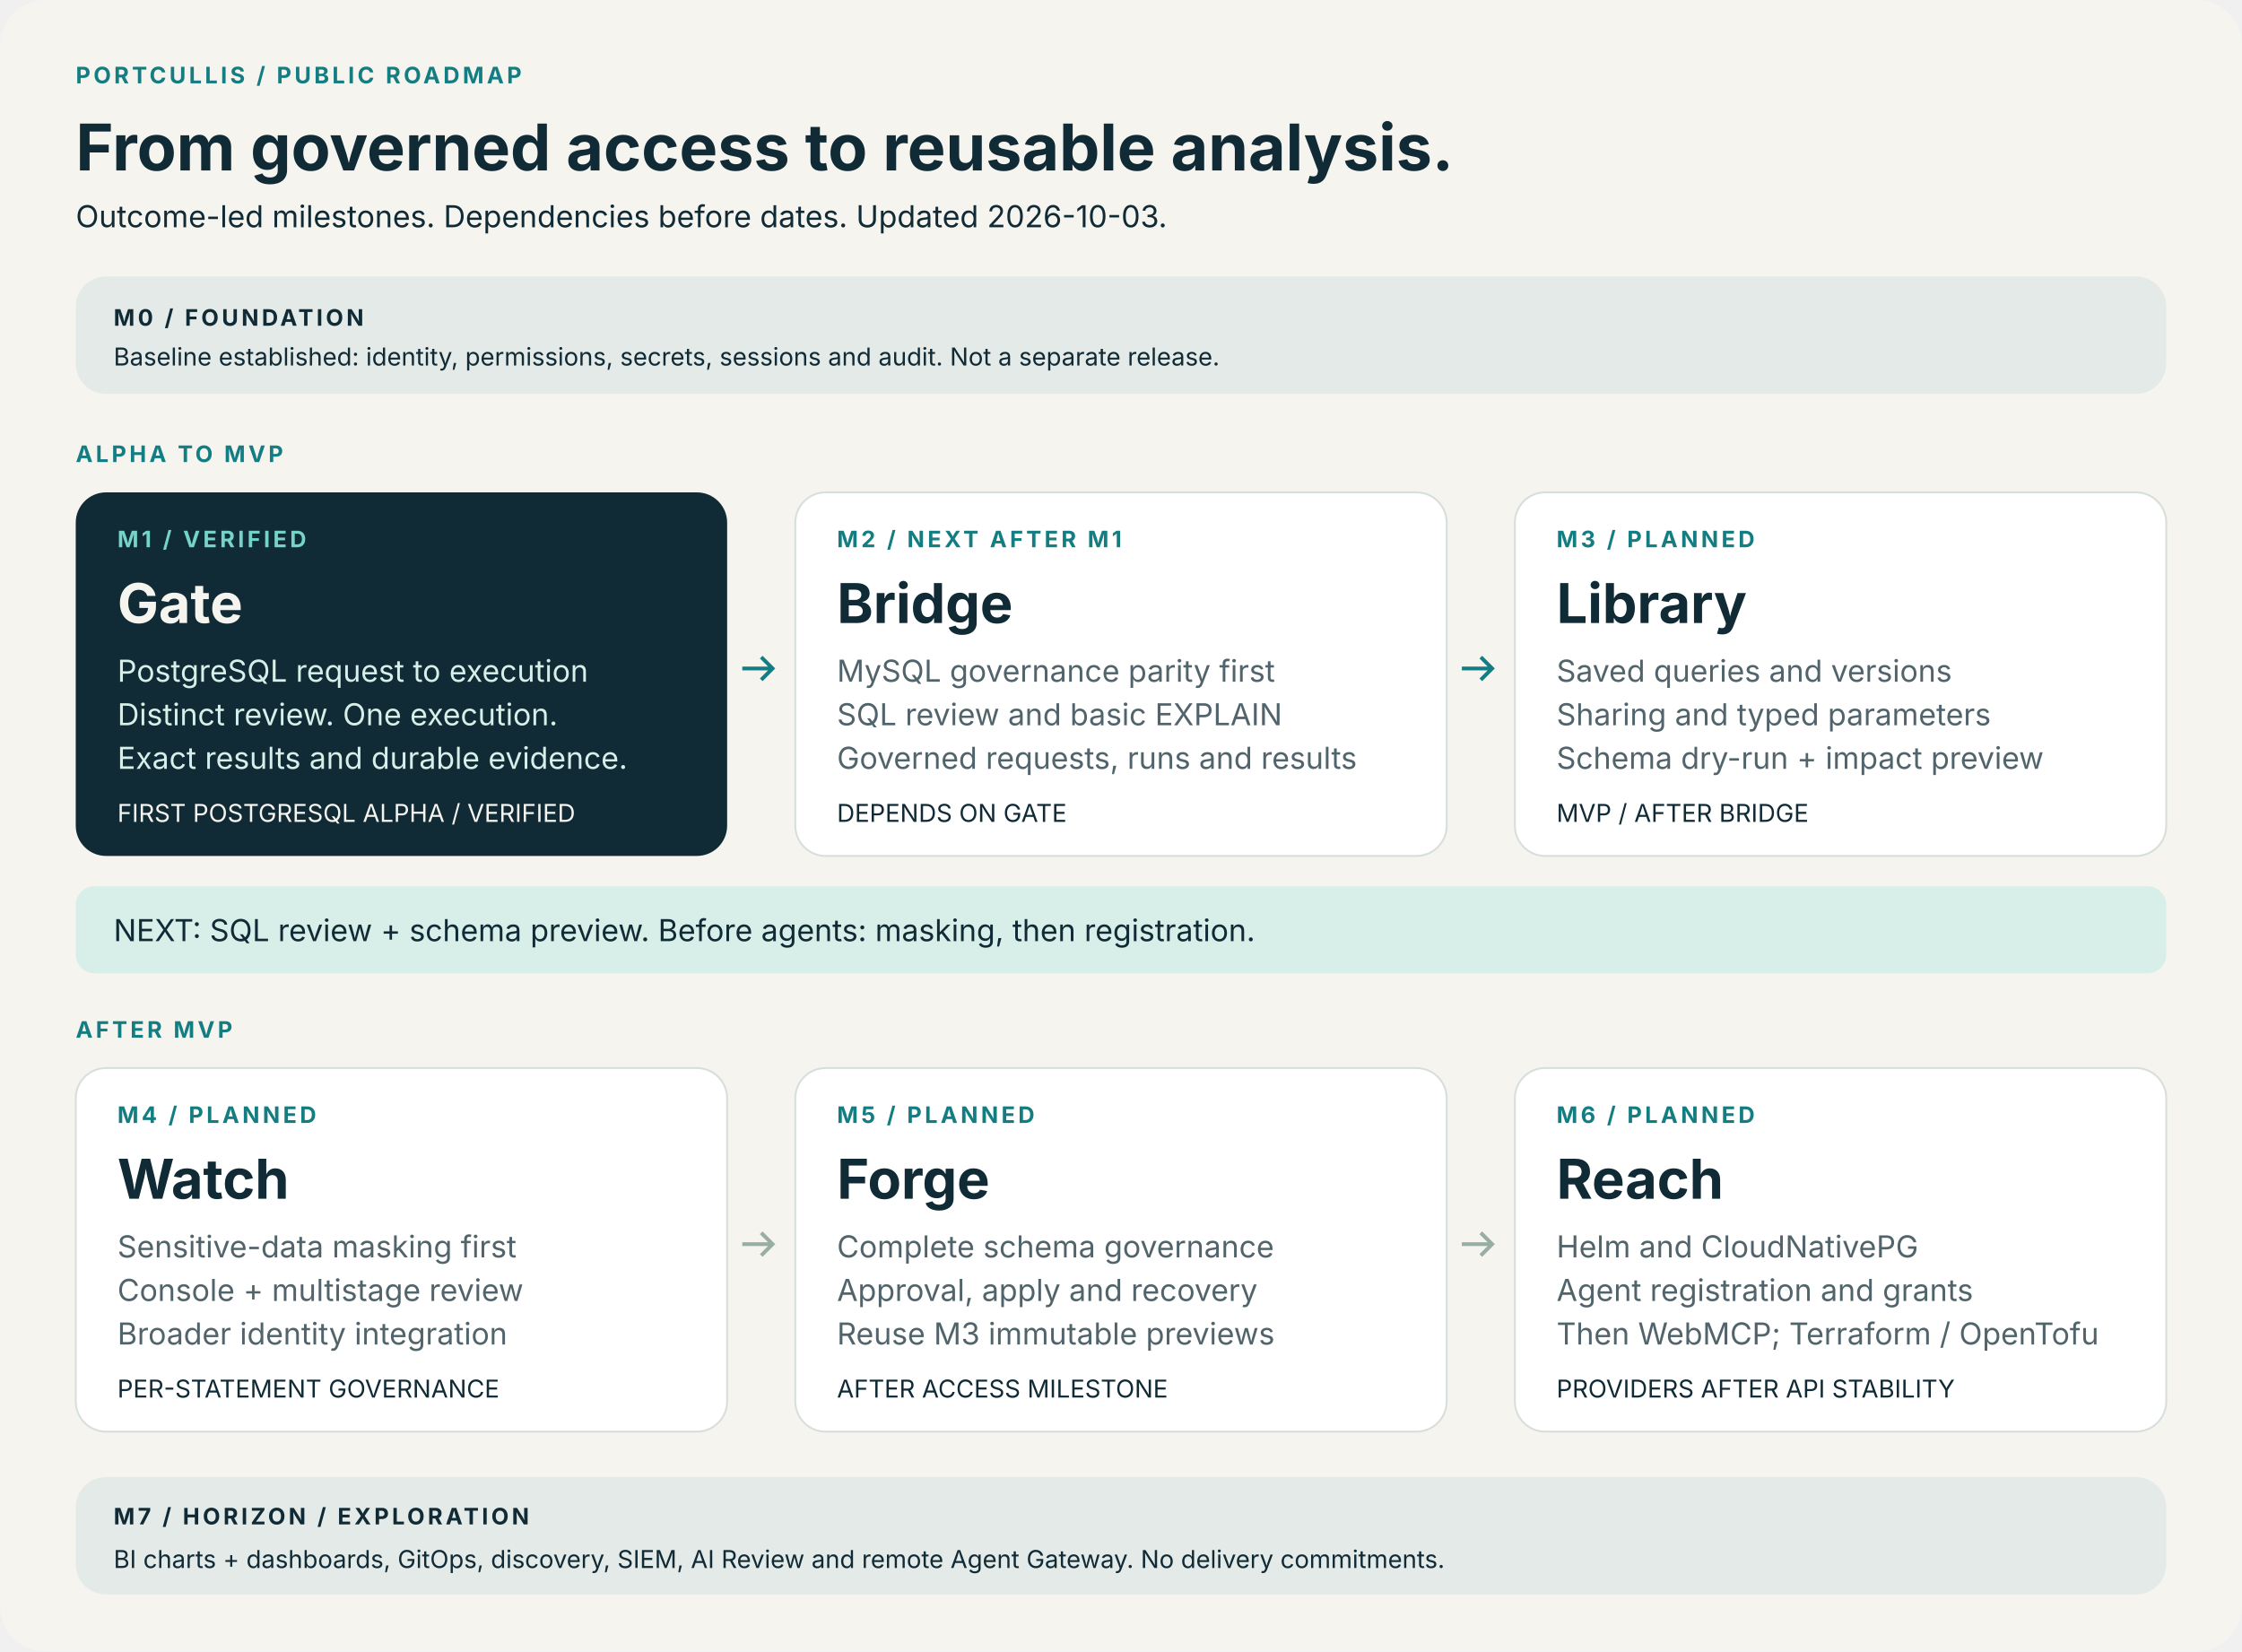
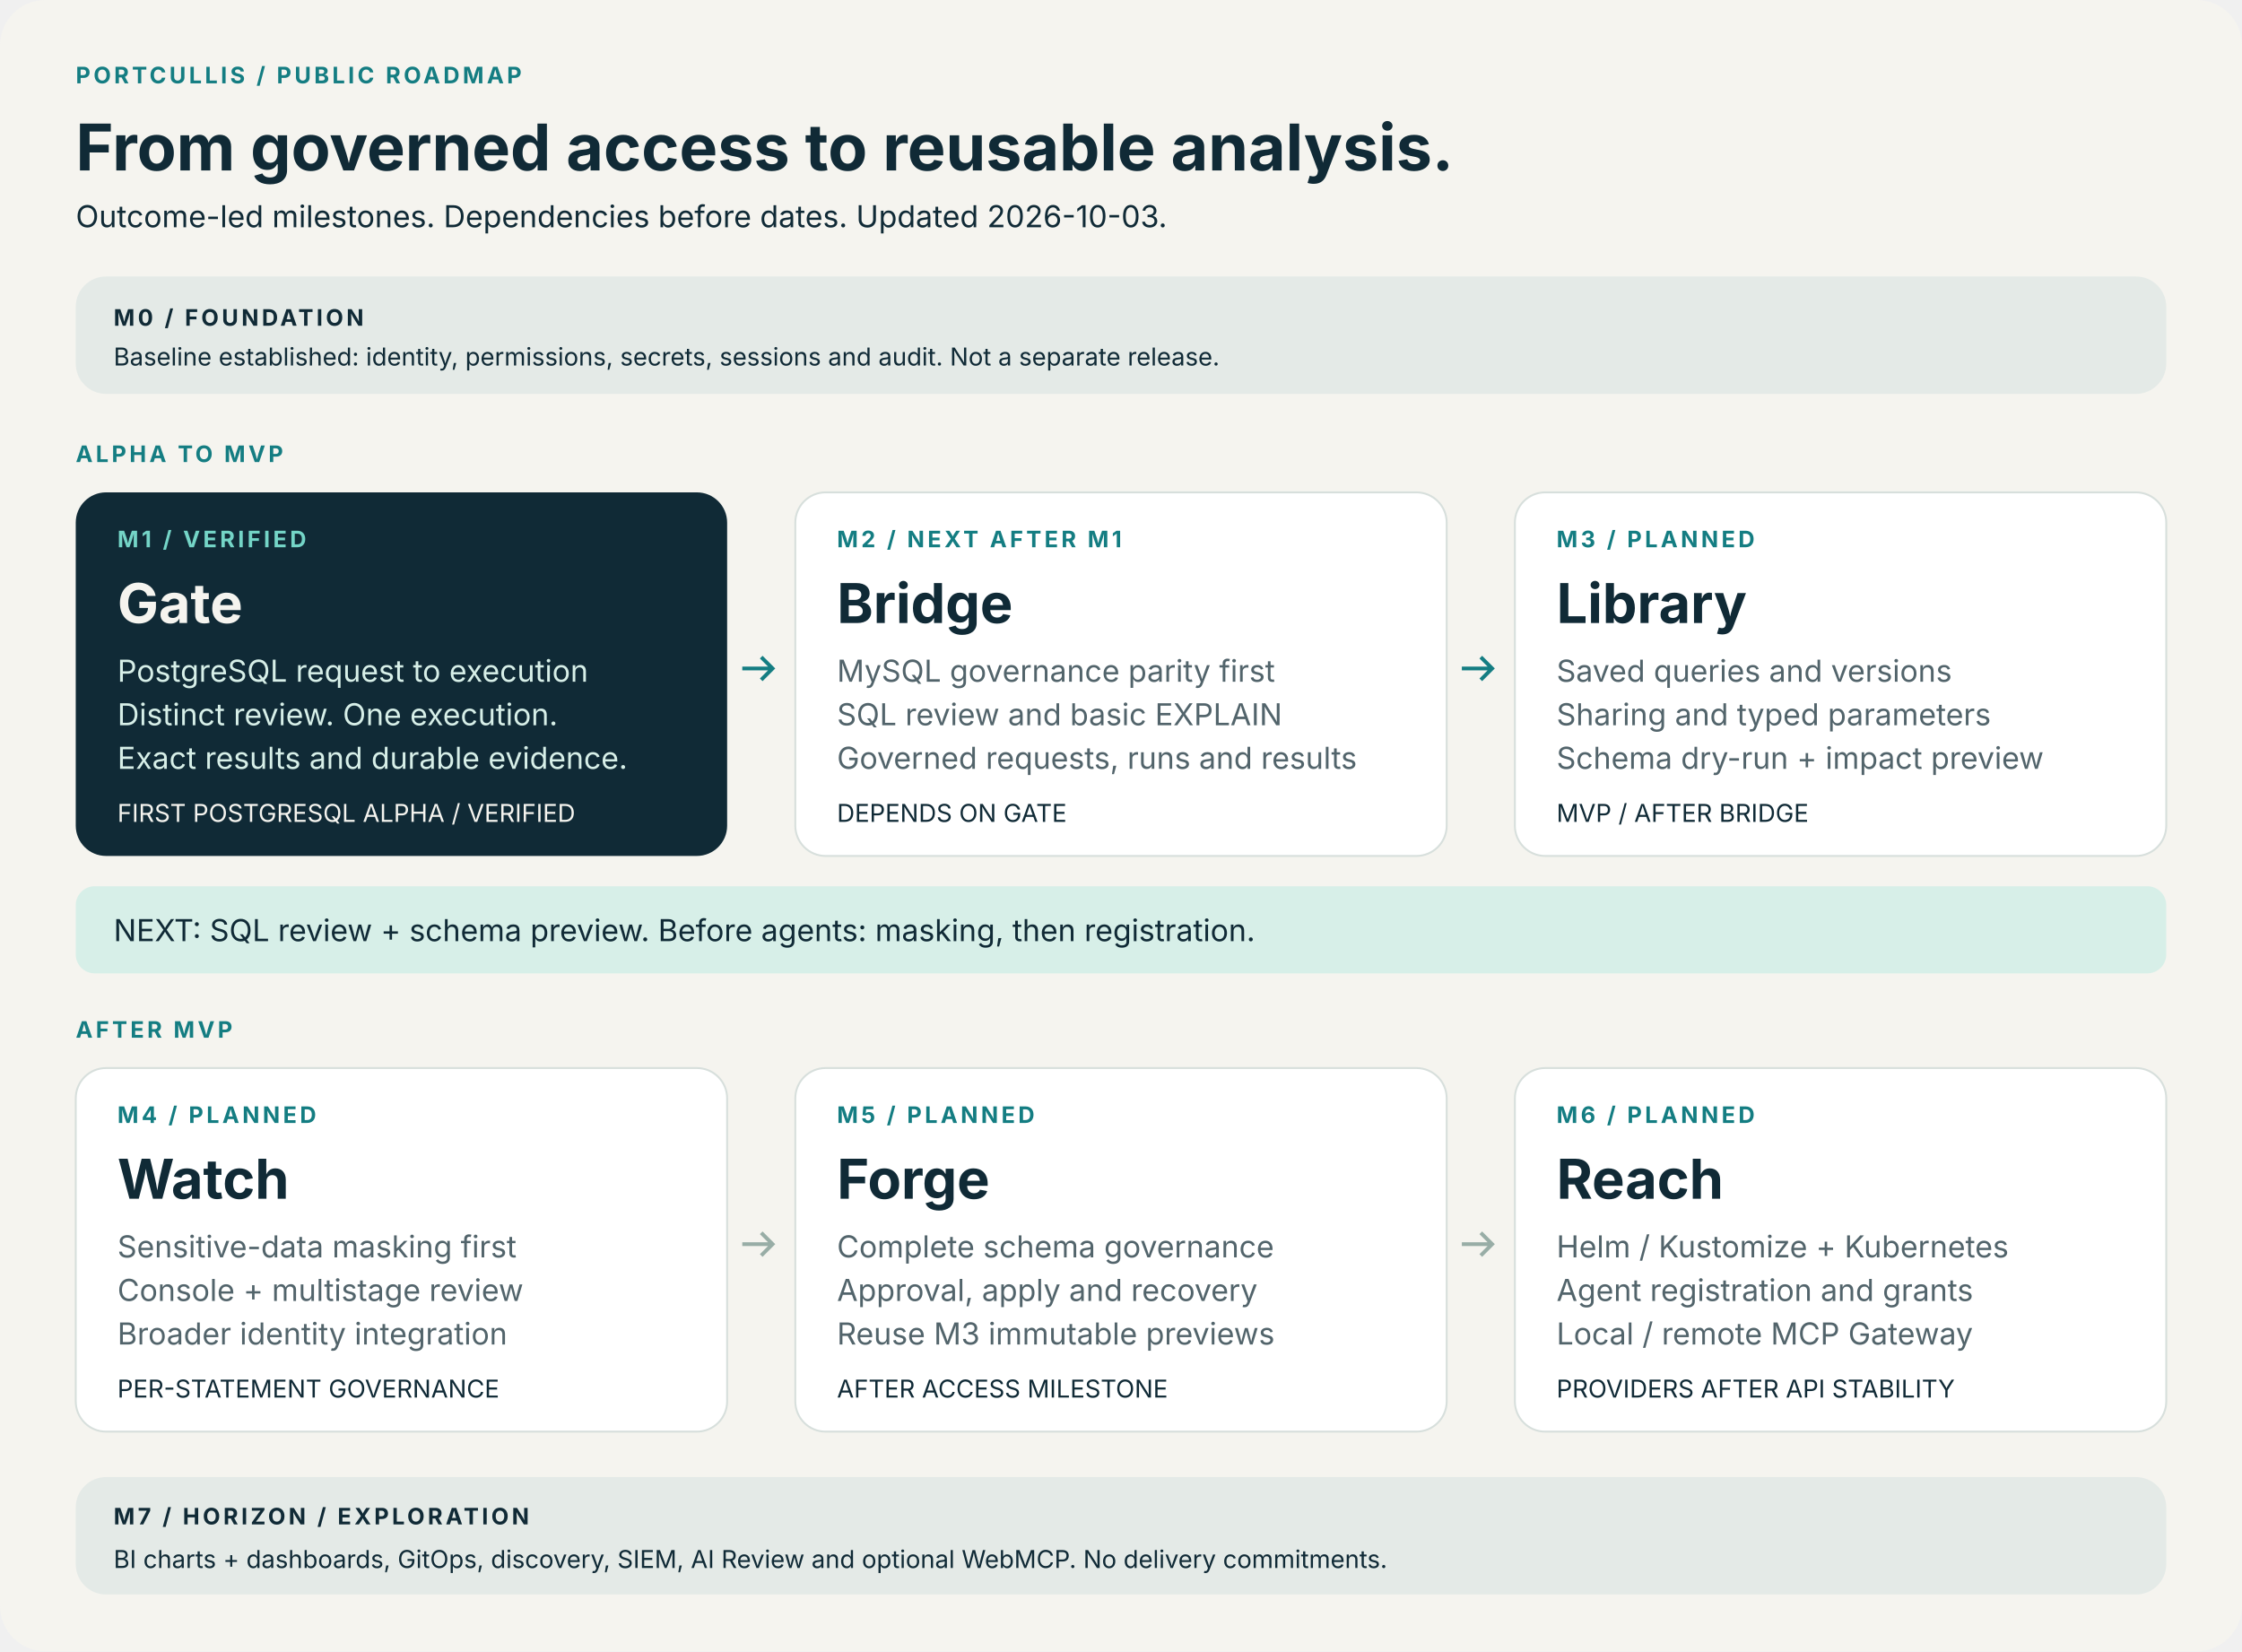
<svg xmlns="http://www.w3.org/2000/svg" viewBox="0 0 1184 872" role="img" aria-labelledby="title desc">
  <style>text{font-family:system-ui,-apple-system,BlinkMacSystemFont,Segoe UI,sans-serif} .label{font-size:12px;font-weight:700;letter-spacing:1.6px} .copy{font-size:16px} .name{font-size:29px;font-weight:750} .small{font-size:13px}</style>
  <rect width="1184" height="872" rx="24" fill="#F5F4EF" />
  <text x="40" y="44" class="label" fill="#147D82">PORTCULLIS / PUBLIC ROADMAP</text>
  <text x="40" y="90" fill="#102A36" font-size="34" font-weight="750">From governed access to reusable analysis.</text>
  <text x="40" y="120" class="copy" fill="#102A36">Outcome-led milestones. Dependencies before dates. Updated 2026-10-03.</text>
  <rect x="40" y="146" width="1104" height="62" rx="16" fill="#E4EAE7" stroke="none" />
  <text x="60" y="172" class="label" fill="#102A36">M0 / FOUNDATION</text>
  <text x="60" y="193" class="small" fill="#102A36">Baseline established: identity, permissions, secrets, sessions and audit. Not a separate release.</text>
  <text x="40" y="244" class="label" fill="#147D82">ALPHA TO MVP</text>
  <rect x="40" y="260" width="344" height="192" rx="16" fill="#102A36" stroke="none" />
  <text x="62" y="289" class="label" fill="#74D5C7">M1 / VERIFIED</text>
  <text x="62" y="329" class="name" fill="#F5F4EF">Gate</text>
  <text x="62" y="360" class="copy" fill="#D7EFE8">PostgreSQL request to execution</text>
  <text x="62" y="383" class="copy" fill="#D7EFE8">Distinct review. One execution.</text>
  <text x="62" y="406" class="copy" fill="#D7EFE8">Exact results and durable evidence.</text>
  <text x="62" y="434" class="small" fill="#F5F4EF">FIRST POSTGRESQL ALPHA / VERIFIED</text>
  <rect x="420" y="260" width="344" height="192" rx="16" fill="#FFFFFF" stroke="#D7DFDC" />
  <text x="442" y="289" class="label" fill="#147D82">M2 / NEXT AFTER M1</text>
  <text x="442" y="329" class="name" fill="#102A36">Bridge</text>
  <text x="442" y="360" class="copy" fill="#52646B">MySQL governance parity first</text>
  <text x="442" y="383" class="copy" fill="#52646B">SQL review and basic EXPLAIN</text>
  <text x="442" y="406" class="copy" fill="#52646B">Governed requests, runs and results</text>
  <text x="442" y="434" class="small" fill="#102A36">DEPENDS ON GATE</text>
  <rect x="800" y="260" width="344" height="192" rx="16" fill="#FFFFFF" stroke="#D7DFDC" />
  <text x="822" y="289" class="label" fill="#147D82">M3 / PLANNED</text>
  <text x="822" y="329" class="name" fill="#102A36">Library</text>
  <text x="822" y="360" class="copy" fill="#52646B">Saved queries and versions</text>
  <text x="822" y="383" class="copy" fill="#52646B">Sharing and typed parameters</text>
  <text x="822" y="406" class="copy" fill="#52646B">Schema dry-run + impact preview</text>
  <text x="822" y="434" class="small" fill="#102A36">MVP / AFTER BRIDGE</text>
  <path d="M392 353h16m-6-6 6 6-6 6" fill="none" stroke="#147D82" stroke-width="2" />
  <path d="M772 353h16m-6-6 6 6-6 6" fill="none" stroke="#147D82" stroke-width="2" />
  <rect x="40" y="468" width="1104" height="46" rx="10" fill="#D7EFE8" stroke="none" />
  <text x="60" y="497" class="copy" fill="#102A36">NEXT: SQL review + schema preview. Before agents: masking, then registration.</text>
  <text x="40" y="548" class="label" fill="#147D82">AFTER MVP</text>
  <rect x="40" y="564" width="344" height="192" rx="16" fill="#FFFFFF" stroke="#D7DFDC" />
  <text x="62" y="593" class="label" fill="#147D82">M4 / PLANNED</text>
  <text x="62" y="633" class="name" fill="#102A36">Watch</text>
  <text x="62" y="664" class="copy" fill="#52646B">Sensitive-data masking first</text>
  <text x="62" y="687" class="copy" fill="#52646B">Console + multistage review</text>
  <text x="62" y="710" class="copy" fill="#52646B">Broader identity integration</text>
  <text x="62" y="738" class="small" fill="#102A36">PER-STATEMENT GOVERNANCE</text>
  <rect x="420" y="564" width="344" height="192" rx="16" fill="#FFFFFF" stroke="#D7DFDC" />
  <text x="442" y="593" class="label" fill="#147D82">M5 / PLANNED</text>
  <text x="442" y="633" class="name" fill="#102A36">Forge</text>
  <text x="442" y="664" class="copy" fill="#52646B">Complete schema governance</text>
  <text x="442" y="687" class="copy" fill="#52646B">Approval, apply and recovery</text>
  <text x="442" y="710" class="copy" fill="#52646B">Reuse M3 immutable previews</text>
  <text x="442" y="738" class="small" fill="#102A36">AFTER ACCESS MILESTONE</text>
  <rect x="800" y="564" width="344" height="192" rx="16" fill="#FFFFFF" stroke="#D7DFDC" />
  <text x="822" y="593" class="label" fill="#147D82">M6 / PLANNED</text>
  <text x="822" y="633" class="name" fill="#102A36">Reach</text>
-   <text x="822" y="664" class="copy" fill="#52646B">Helm and CloudNativePG</text>
+   <text x="822" y="664" class="copy" fill="#52646B">Helm / Kustomize + Kubernetes</text>
  <text x="822" y="687" class="copy" fill="#52646B">Agent registration and grants</text>
-   <text x="822" y="710" class="copy" fill="#52646B">Then WebMCP; Terraform / OpenTofu</text>
+   <text x="822" y="710" class="copy" fill="#52646B">Local / remote MCP Gateway</text>
  <text x="822" y="738" class="small" fill="#102A36">PROVIDERS AFTER API STABILITY</text>
  <path d="M392 657h16m-6-6 6 6-6 6" fill="none" stroke="#98ADA6" stroke-width="2" />
  <path d="M772 657h16m-6-6 6 6-6 6" fill="none" stroke="#98ADA6" stroke-width="2" />
  <rect x="40" y="780" width="1104" height="62" rx="16" fill="#E4EAE7" stroke="none" />
  <text x="60" y="805" class="label" fill="#102A36">M7 / HORIZON / EXPLORATION</text>
-   <text x="60" y="828" class="small" fill="#102A36">BI charts + dashboards, GitOps, discovery, SIEM, AI Review and remote Agent Gateway. No delivery commitments.</text>
+   <text x="60" y="828" class="small" fill="#102A36">BI charts + dashboards, GitOps, discovery, SIEM, AI Review and optional WebMCP. No delivery commitments.</text>
</svg>
